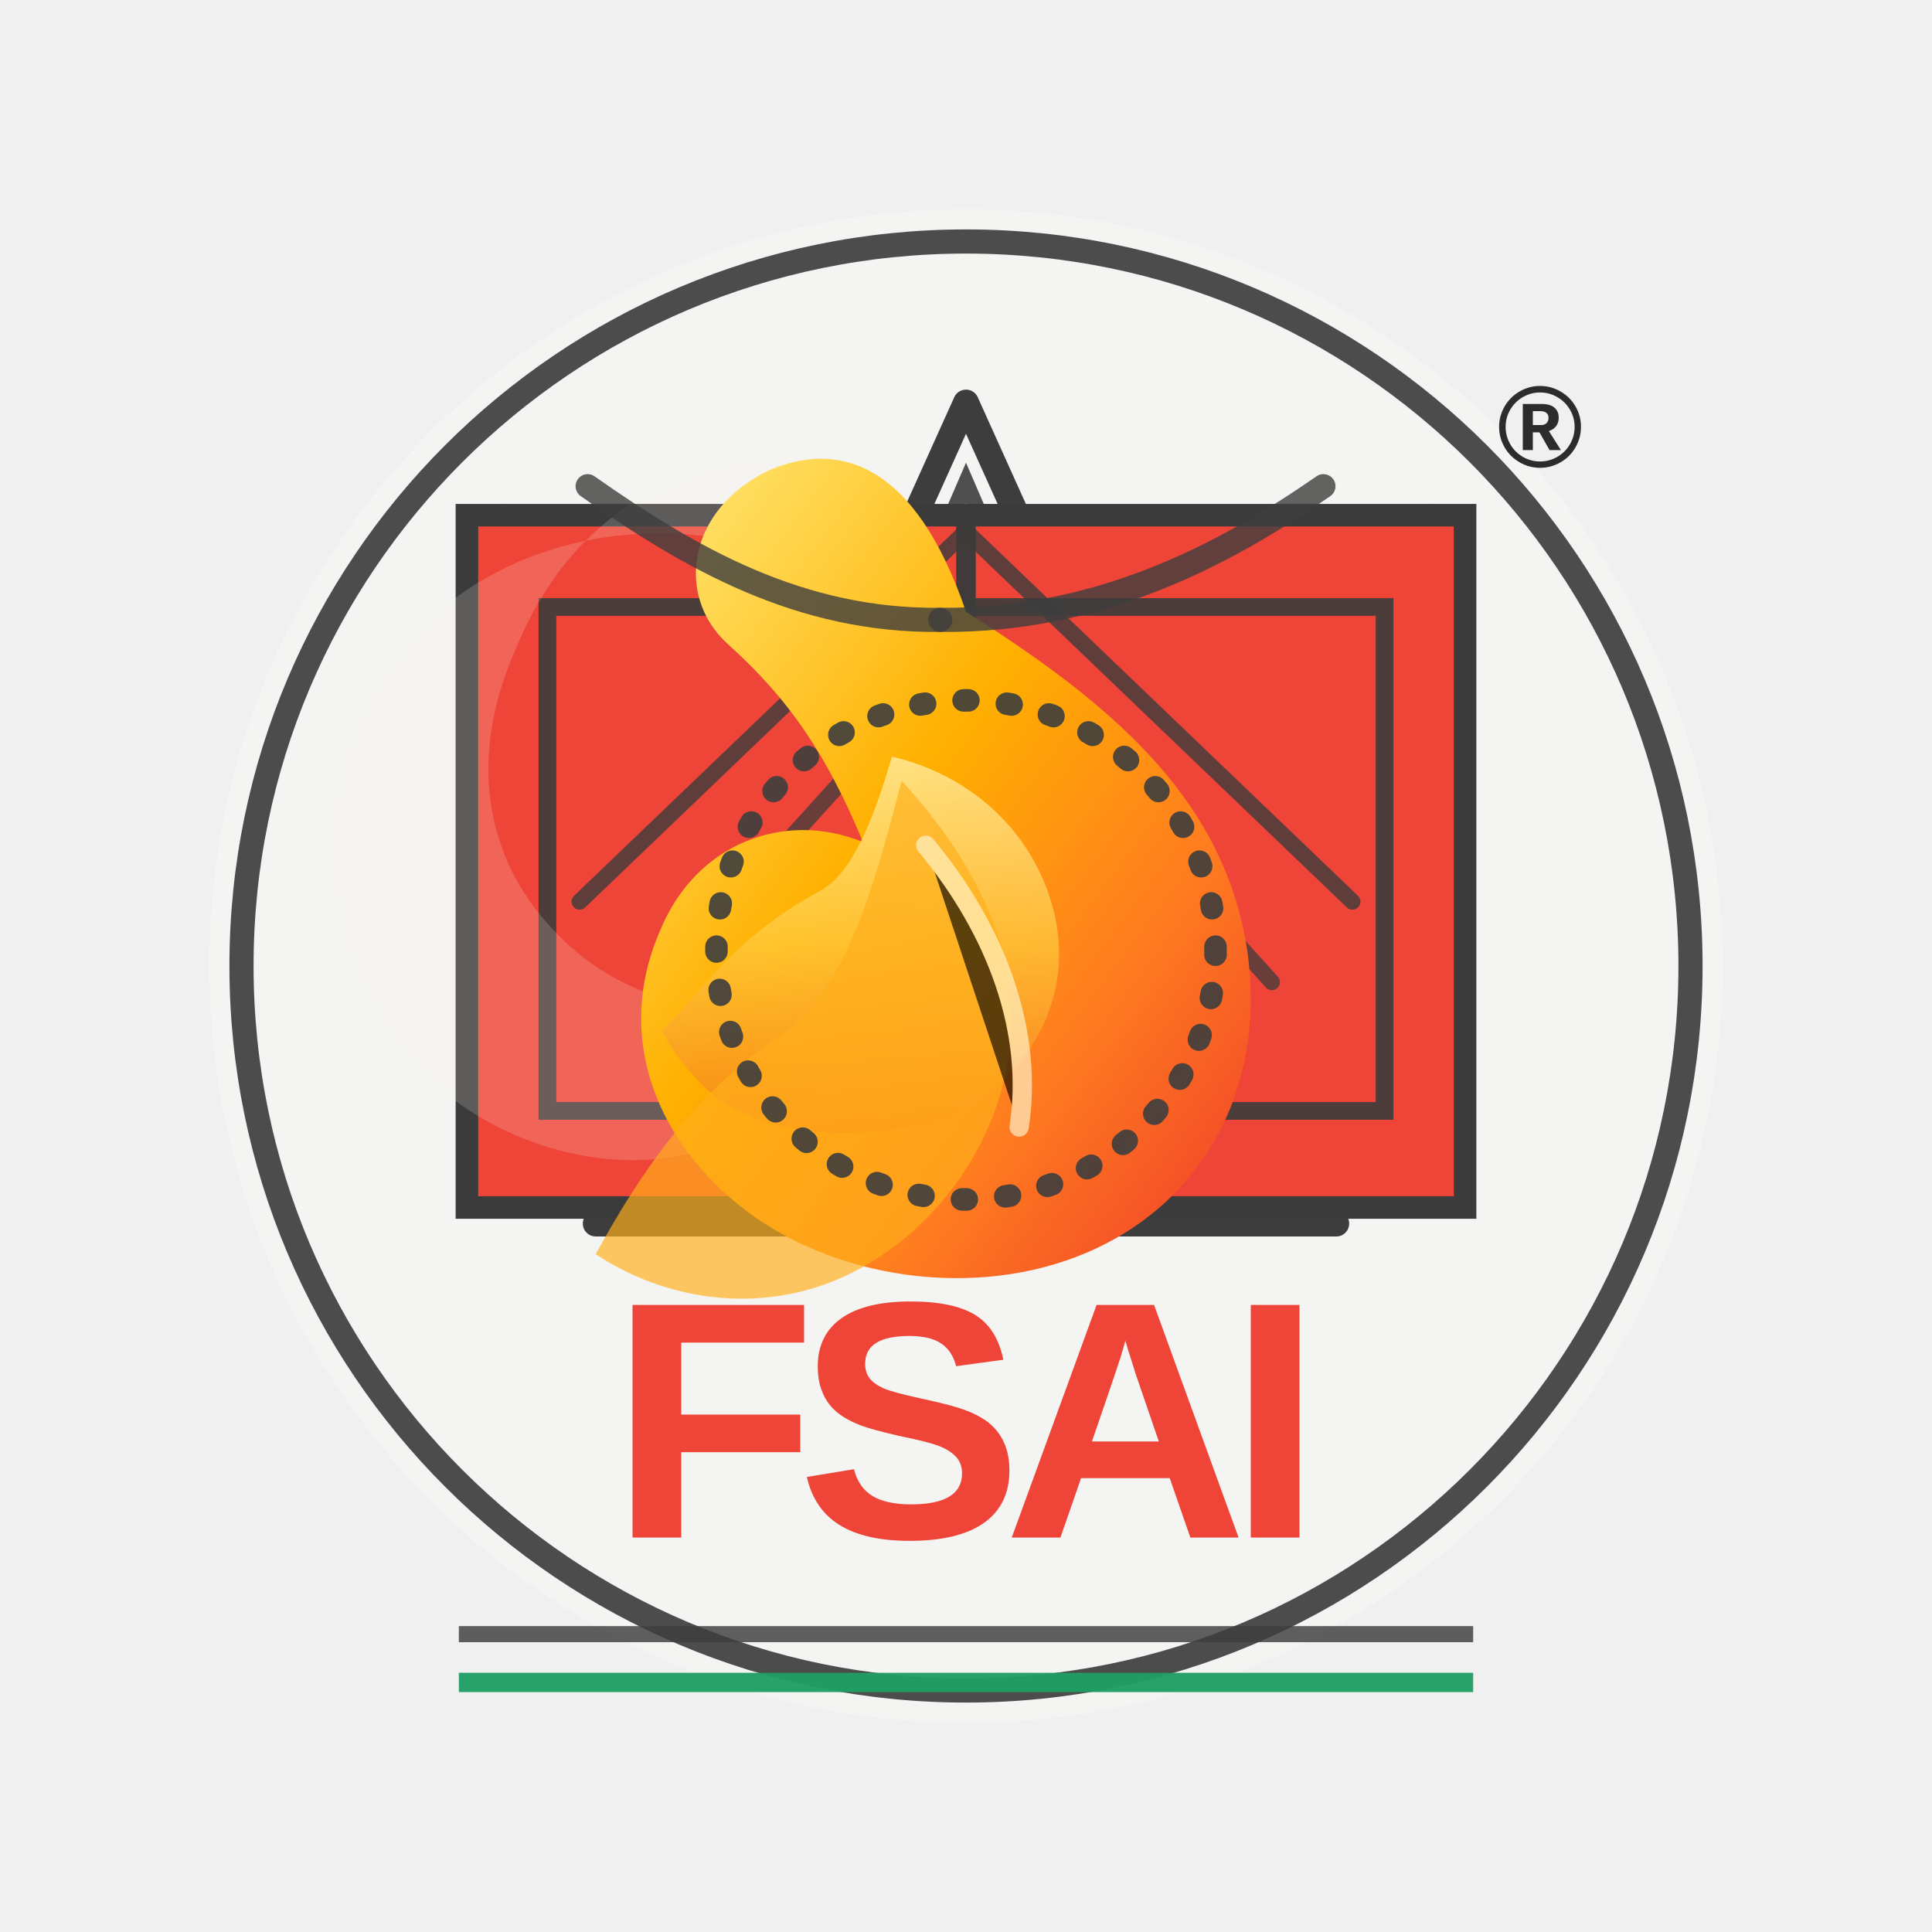
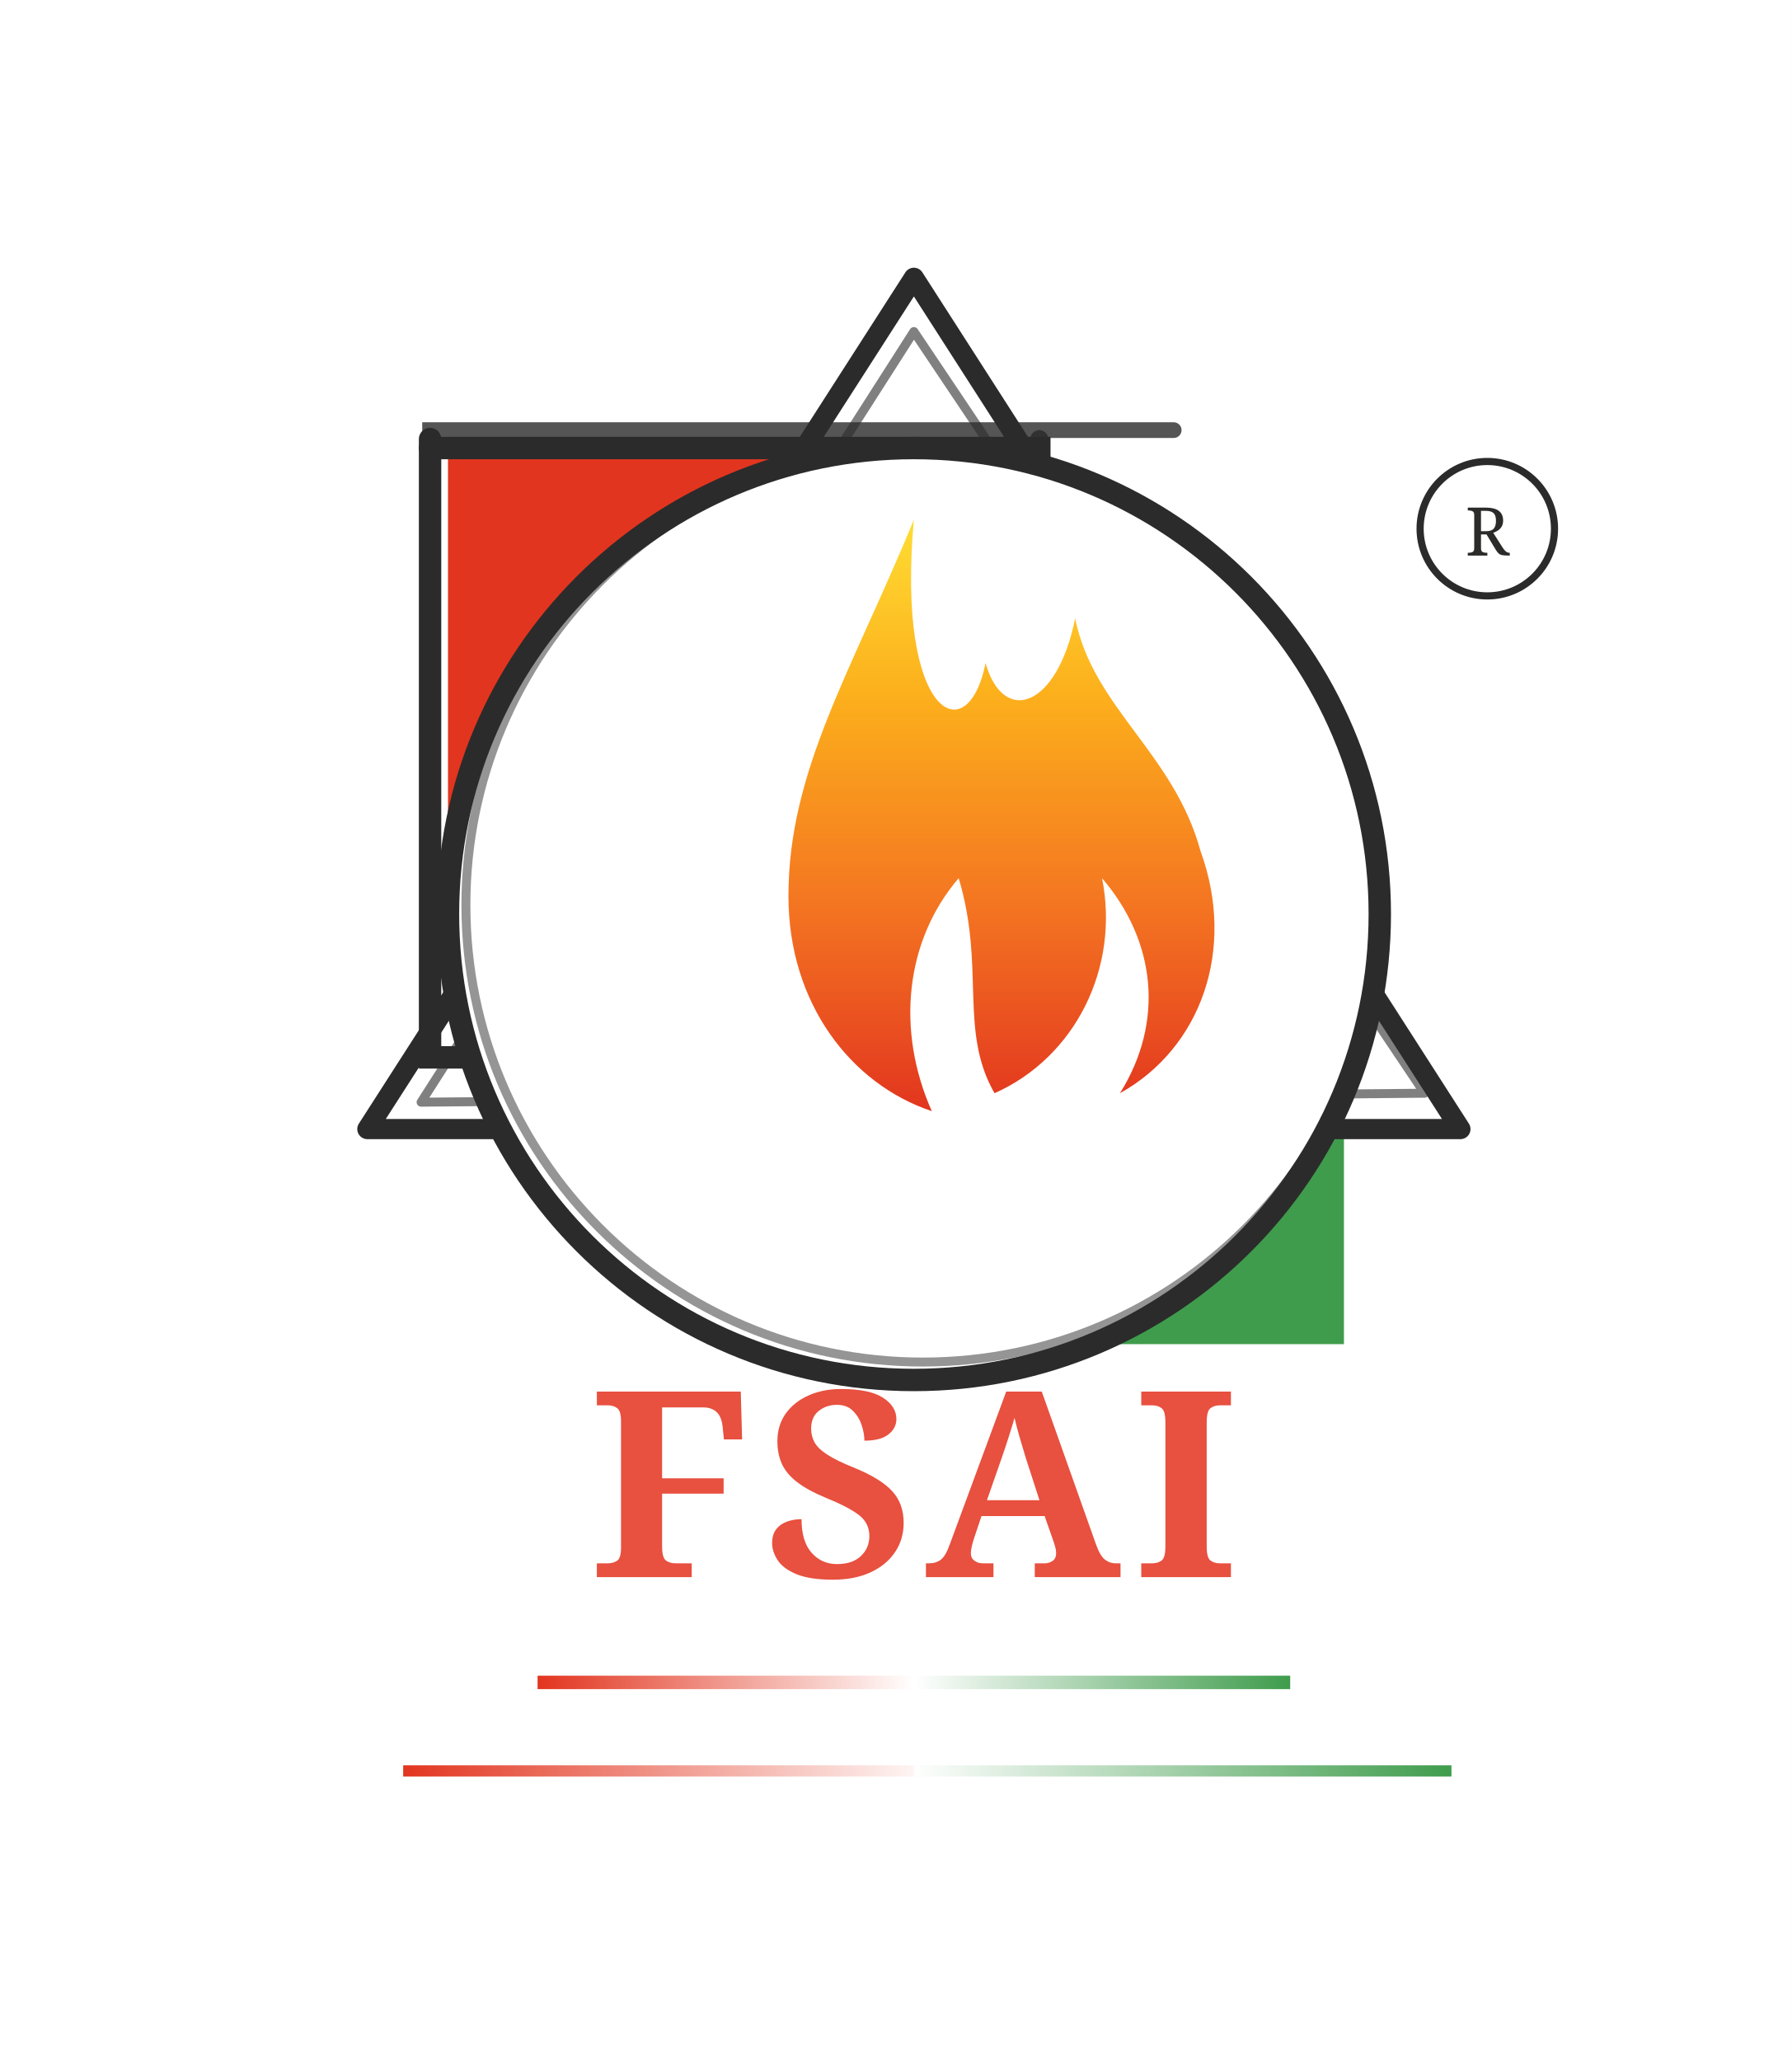
- <svg xmlns="http://www.w3.org/2000/svg" viewBox="0 0 1200 1200" role="img" aria-label="FSAI logo">
+ <svg xmlns="http://www.w3.org/2000/svg" viewBox="0 0 400 460" role="img" aria-label="FSAI logo">
  <defs>
-     <linearGradient id="flameGrad" x1="0" x2="1" y1="0" y2="1">
-       <stop offset="0%" stop-color="#ffeb7a" />
-       <stop offset="16%" stop-color="#ffd54d" />
-       <stop offset="42%" stop-color="#ffb000" />
-       <stop offset="70%" stop-color="#ff7d1f" />
-       <stop offset="100%" stop-color="#ef3a2b" />
+     <linearGradient id="fsai-flame" x1="0" x2="0" y1="1" y2="0">
+       <stop offset="0%" stop-color="#e2351f" />
+       <stop offset="35%" stop-color="#f47521" />
+       <stop offset="70%" stop-color="#fcaf1c" />
+       <stop offset="100%" stop-color="#ffdd33" />
    </linearGradient>
-     <linearGradient id="flameCore" x1="0" x2="0" y1="0" y2="1">
-       <stop offset="0%" stop-color="#fff3b2" />
-       <stop offset="50%" stop-color="#ffca3c" />
-       <stop offset="100%" stop-color="#f57c19" />
+     <linearGradient id="fsai-line-red" x1="0" x2="1">
+       <stop offset="0%" stop-color="#e2351f" />
+       <stop offset="100%" stop-color="#ffffff" />
+     </linearGradient>
+     <linearGradient id="fsai-line-green" x1="0" x2="1">
+       <stop offset="0%" stop-color="#ffffff" />
+       <stop offset="100%" stop-color="#3f9c4c" />
    </linearGradient>
  </defs>
-   <circle cx="600" cy="600" r="470" fill="#f4f4f2" />
-   <circle cx="600" cy="600" r="450" fill="none" stroke="#3a3a3a" stroke-width="15" opacity="0.9" />
-   <path d="M600 250 L370 760 L830 760 Z" fill="none" stroke="#3d3d3d" stroke-width="16" stroke-linejoin="round" />
-   <path d="M600 300 L425 705 L775 705 Z" fill="none" stroke="#3d3d3d" stroke-width="10" opacity="0.9" />
-   <path d="M290 320 H910 V750 H290 Z" fill="#ef4438" stroke="#3b3b3b" stroke-width="14" />
-   <path d="M340 377 H860 V690 H340 Z" fill="none" stroke="#3b3b3b" stroke-width="11" opacity="0.9" />
-   <g fill="none" stroke="#3b3b3b" stroke-linecap="round" stroke-linejoin="round">
-     <path d="M360 560 L600 330 L840 560" stroke-width="10" opacity="0.8" />
-     <path d="M410 610 L600 400 L790 610" stroke-width="10" opacity="0.75" />
-     <path d="M455 650 L600 475 L745 650" stroke-width="10" opacity="0.68" />
-     <path d="M315 320 L600 320 L600 750" stroke-width="12" opacity="0.82" />
-     <path d="M885 320 L600 320 L600 750" stroke-width="12" opacity="0.82" />
-   </g>
-   <path d="M600 420 C585 305 515 260 420 298 C380 315 343 347 320 404 C292 467 298 533 348 582 C389 623 447 636 505 615 C530 606 555 594 578 588 C553 646 505 690 444 712 C383 734 308 712 262 666 C190 598 183 470 258 394 C314 332 418 312 504 352 C535 366 566 387 600 420 Z" fill="#f7f3ea" opacity="0.18" />
-   <g>
-     <path d="M600 380 C687 435 758 493 774 586 C789 678 744 755 662 783 C592 807 502 791 447 738 C401 694 385 635 410 578 C432 524 487 503 536 523 C514 470 491 435 452 400 C419 370 427 316 478 292 C520 274 568 286 600 380 Z" fill="url(#flameGrad)" />
-     <path d="M554 470 C598 480 640 512 654 564 C669 620 638 672 589 692 C546 710 476 708 443 680 C429 668 418 654 411 640 C433 620 454 583 510 553 C529 542 542 511 554 470 Z" fill="url(#flameCore)" opacity="0.72" />
-     <path d="M560 485 C608 537 635 595 627 654 C619 709 585 760 534 788 C483 816 420 812 370 779 C398 728 431 679 486 642 C523 615 540 563 560 485 Z" fill="#ffaf1a" opacity="0.68" />
-     <path d="M575 525 C620 579 642 642 633 700" stroke="#fff9d4" stroke-width="12" stroke-linecap="round" opacity="0.64" />
-   </g>
-   <path d="M584 385 C682 386 760 345 822 302" fill="none" stroke="#3d3d3d" stroke-width="15" stroke-linecap="round" opacity="0.8" />
-   <path d="M584 385 C497 386 429 347 365 302" fill="none" stroke="#3d3d3d" stroke-width="15" stroke-linecap="round" opacity="0.8" />
-   <circle cx="600" cy="590" r="155" fill="none" stroke="#3d3d3d" stroke-width="14" stroke-linecap="round" stroke-dasharray="3 24" opacity="0.9" />
-   <g fill="#ef4438" font-family="Arial, Helvetica, sans-serif" font-weight="700">
-     <text x="600" y="955" text-anchor="middle" font-size="210" letter-spacing="-12">FSAI</text>
-   </g>
-   <path d="M285 1015 H915" stroke="#3d3d3d" stroke-width="10" opacity="0.82" />
-   <path d="M285 1045 H915" stroke="#1f9d64" stroke-width="12" opacity="0.95" />
-   <g transform="translate(930 290)">
-     <text x="0" y="0" font-family="Arial, Helvetica, sans-serif" font-size="72" font-weight="700" fill="#2c2c2c">®</text>
-   </g>
+   <rect width="400" height="460" fill="#ffffff" />
+   <path d="M100 100 L225 100 L100 225 Z" fill="#e2351f" />
+   <path d="M300 300 L175 300 L300 175 Z" fill="#3f9c4c" />
+   <path d="M96 100 L232 100 L232 236" fill="none" stroke="#2b2b2b" stroke-width="5" stroke-linecap="round" />
+   <path d="M98 236 L232 236 L232 98" fill="none" stroke="#2b2b2b" stroke-width="4" stroke-linecap="round" opacity="0.85" />
+   <path d="M96 98 L96 236 L236 236" fill="none" stroke="#2b2b2b" stroke-width="5" stroke-linecap="round" />
+   <path d="M262 96 L96 96 L96 232" fill="none" stroke="#2b2b2b" stroke-width="3.5" stroke-linecap="round" opacity="0.8" />
+   <path d="M204 62 L82 252 L326 252 Z" fill="none" stroke="#2b2b2b" stroke-width="4.5" stroke-linejoin="round" stroke-linecap="round" />
+   <path d="M204 74 L94 246 L318 244 Z" fill="none" stroke="#2b2b2b" stroke-width="2" stroke-linejoin="round" opacity="0.6" />
+   <circle cx="204" cy="204" r="104" fill="#ffffff" stroke="#2b2b2b" stroke-width="5" />
+   <circle cx="206" cy="202" r="102" fill="none" stroke="#2b2b2b" stroke-width="2" opacity="0.5" />
+   <circle cx="332" cy="118" r="15" fill="none" stroke="#2b2b2b" stroke-width="1.6" />
+   <text x="332" y="124" font-family="Georgia, serif" font-size="15" fill="#2b2b2a" text-anchor="middle">R</text>
+   <path d="M204 116            C 190 150, 176 172, 176 200            C 176 224, 190 242, 208 248            C 200 230, 202 210, 214 196            C 220 216, 214 230, 222 244            C 240 236, 250 216, 246 196            C 258 210, 260 228, 250 244            C 268 234, 276 212, 268 190            C 262 168, 244 158, 240 138            C 236 158, 224 162, 220 148            C 216 168, 200 160, 204 116 Z" fill="url(#fsai-flame)" />
+   <text x="204" y="352" font-family="Georgia, serif" font-weight="700" font-size="58" fill="#e8503f" text-anchor="middle" letter-spacing="3">FSAI</text>
+   <rect x="120" y="374" width="84" height="3" fill="url(#fsai-line-red)" />
+   <rect x="204" y="374" width="84" height="3" fill="url(#fsai-line-green)" />
+   <rect x="90" y="394" width="120" height="2.5" fill="url(#fsai-line-red)" />
+   <rect x="204" y="394" width="120" height="2.5" fill="url(#fsai-line-green)" />
</svg>
